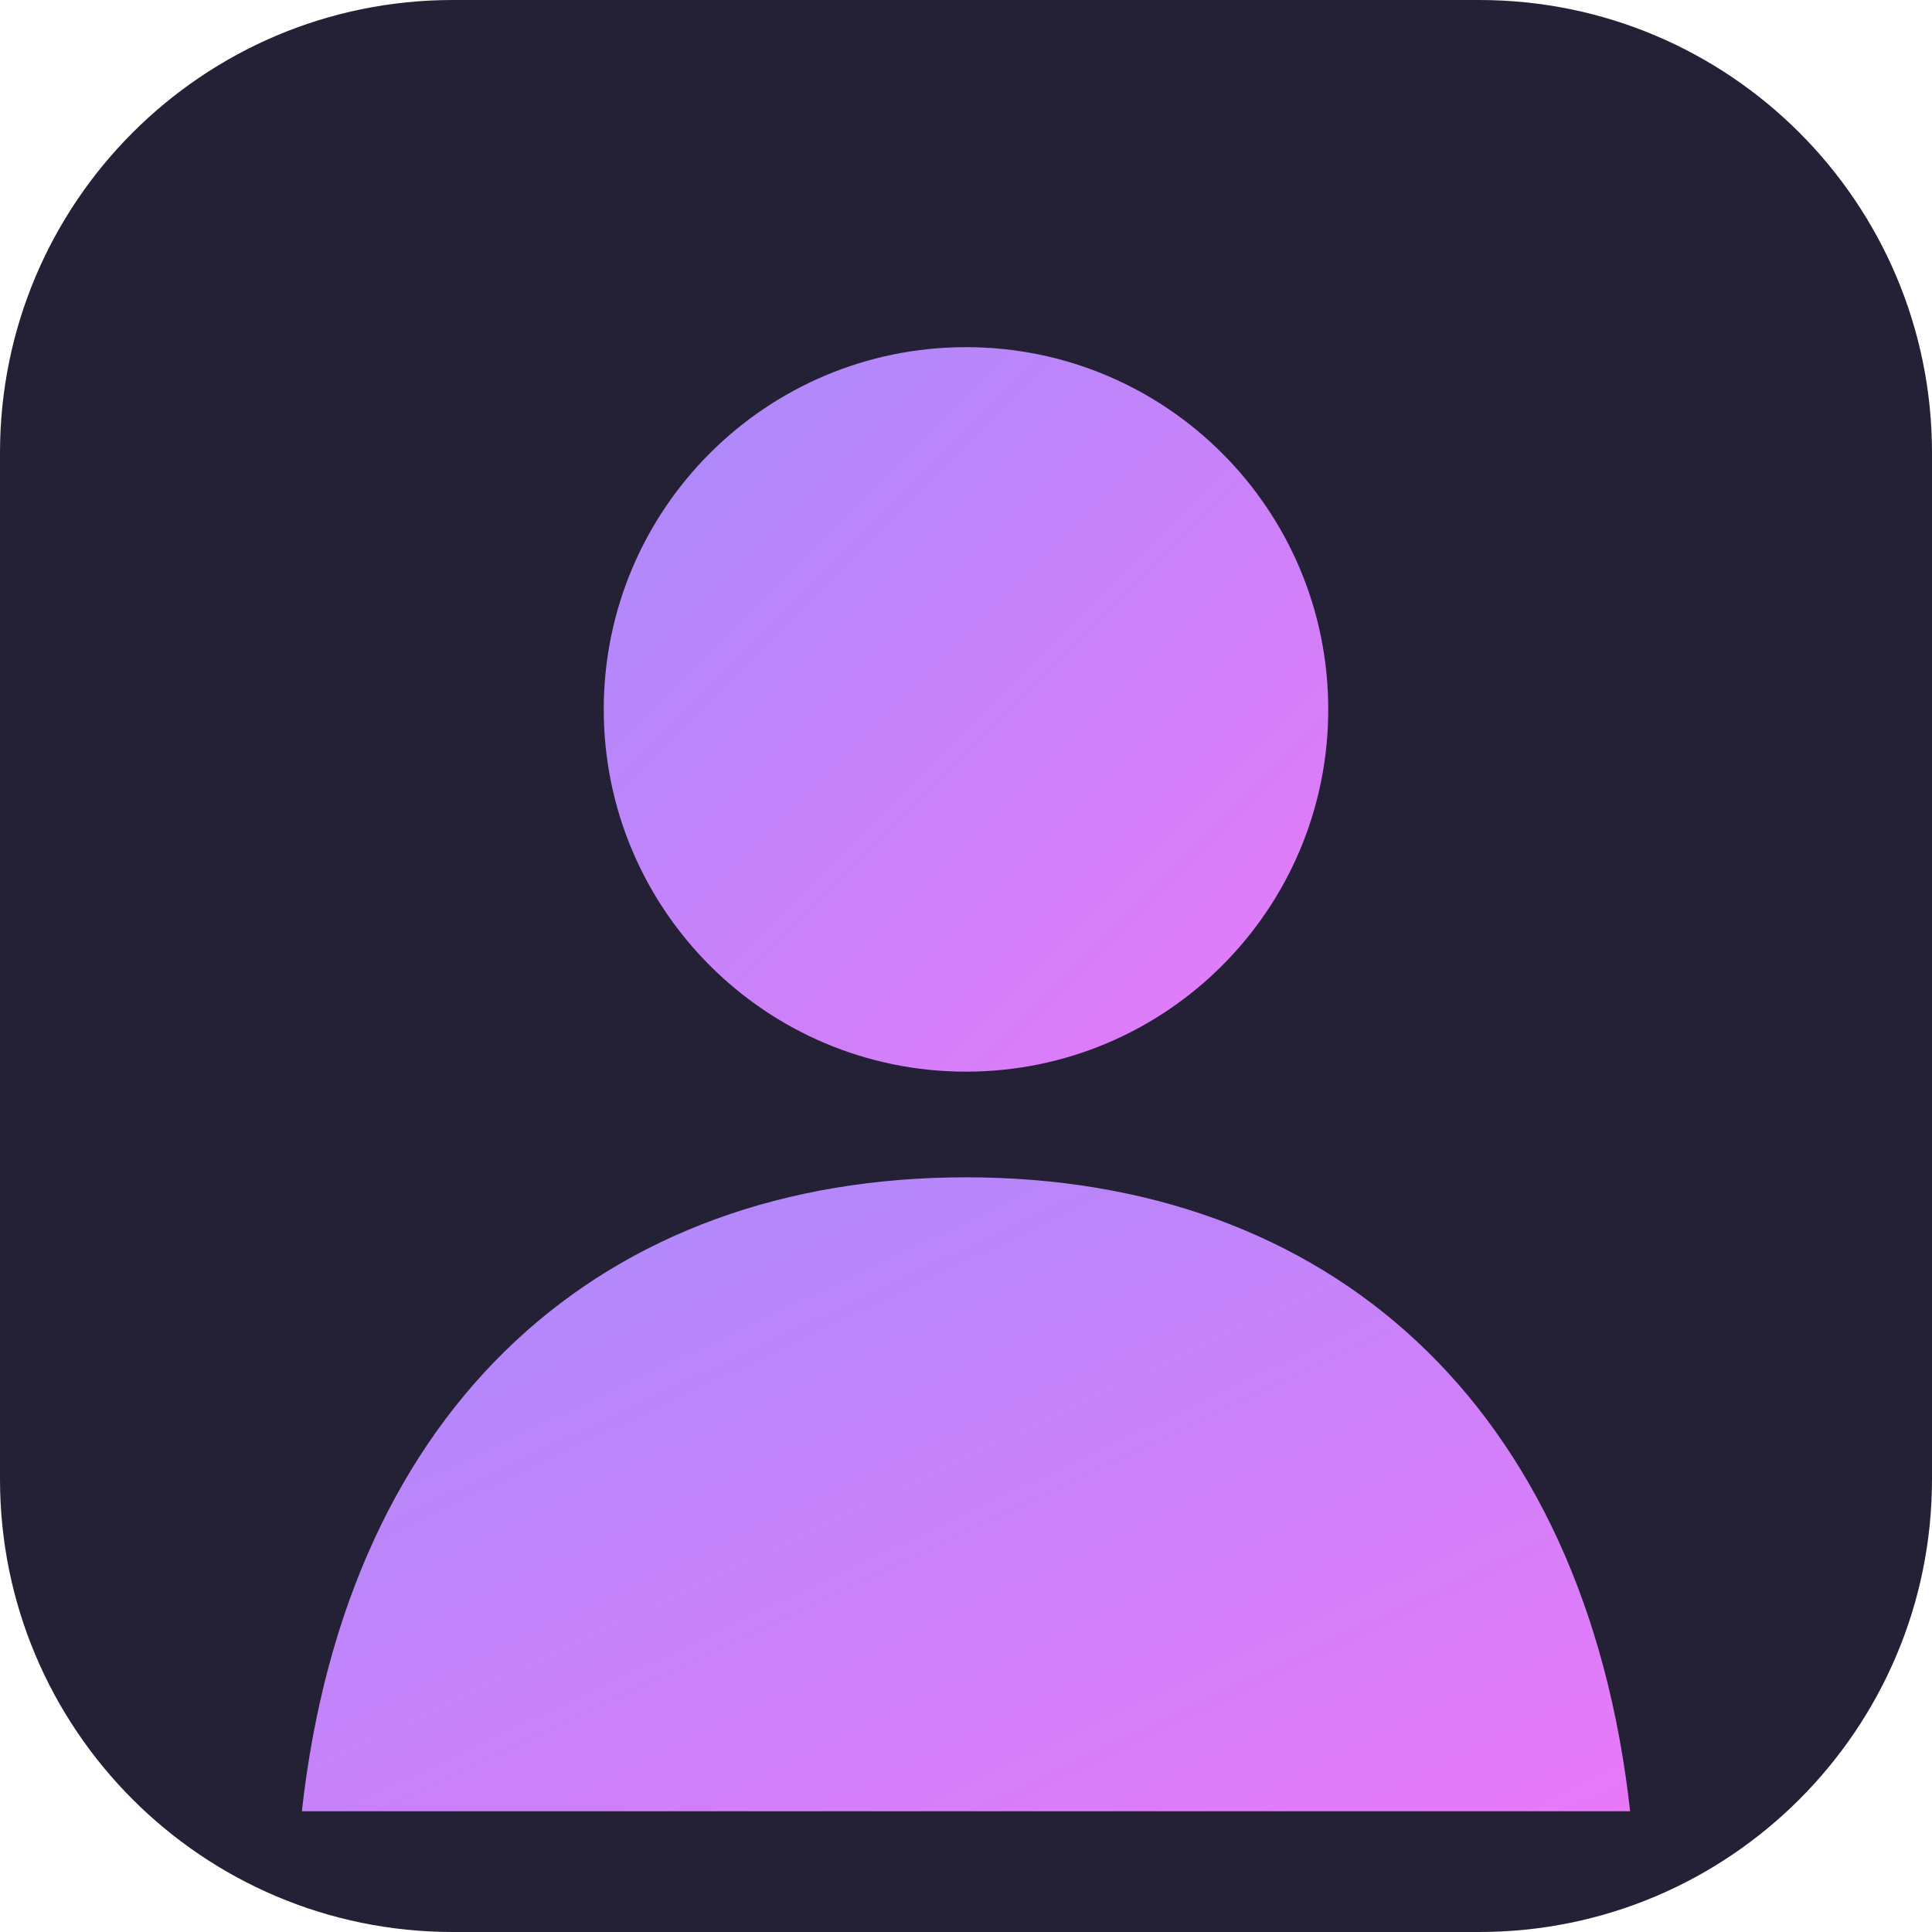
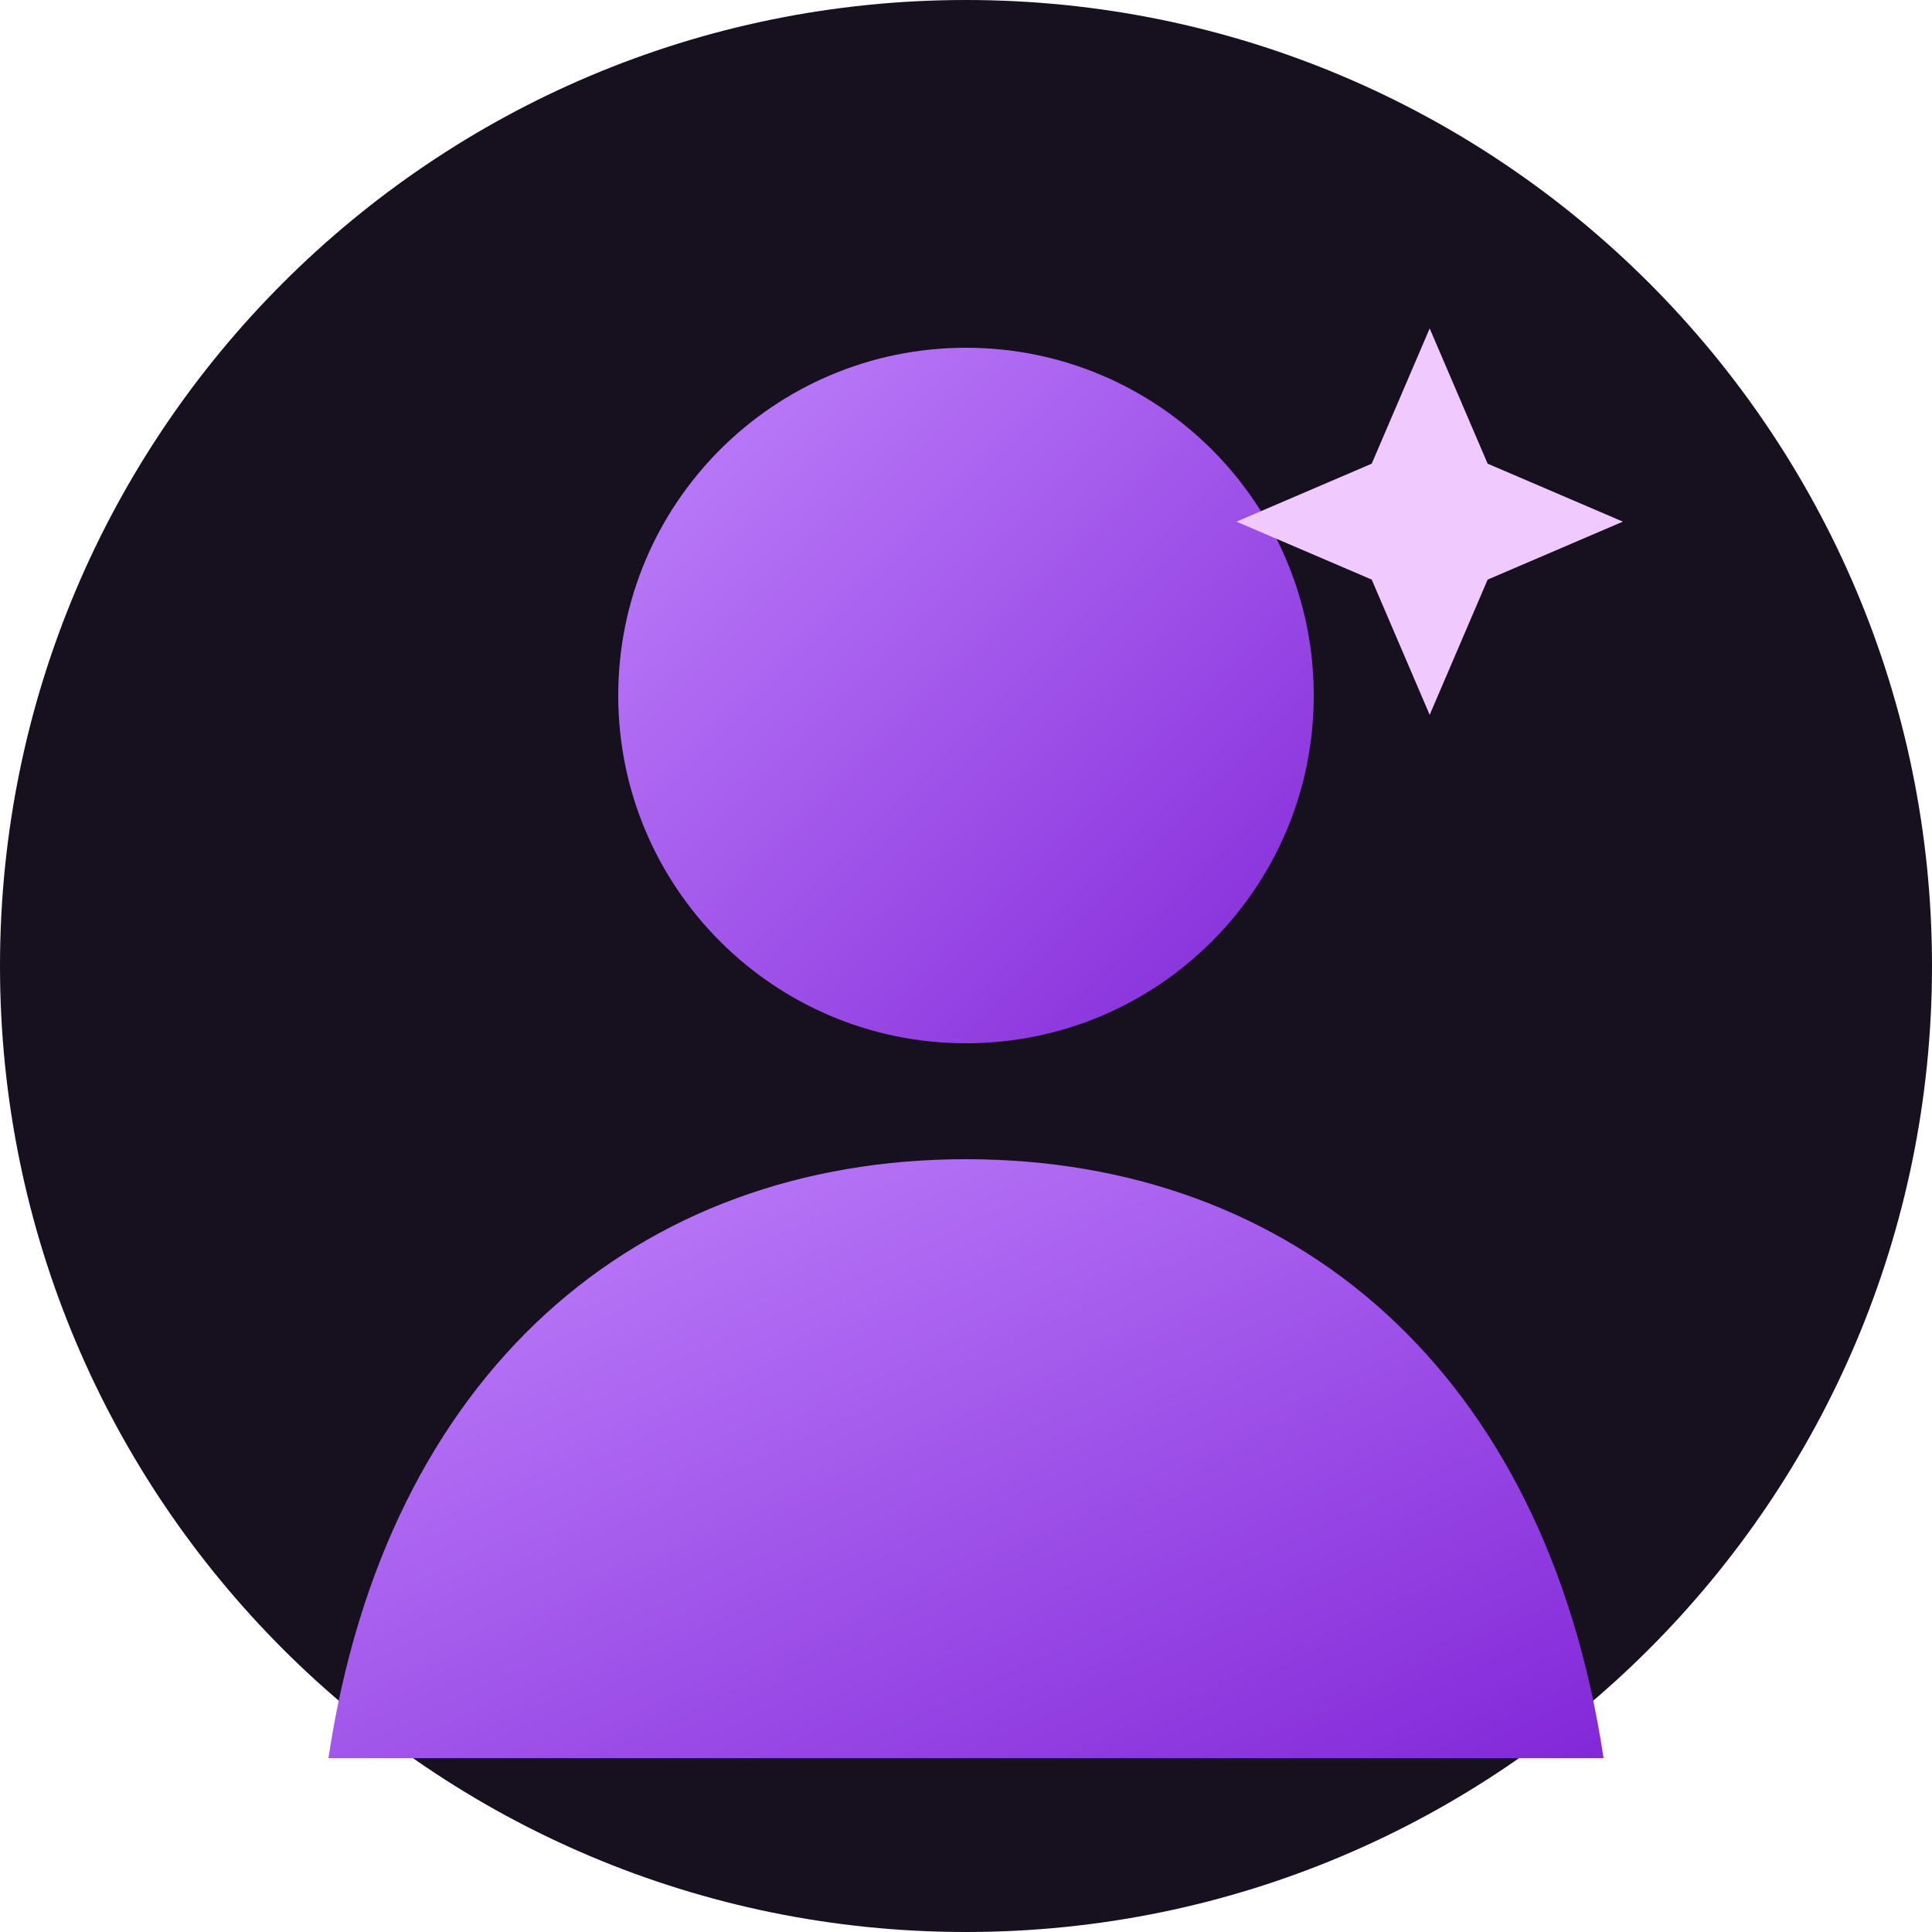
- <svg xmlns="http://www.w3.org/2000/svg" viewBox="0 0 128 128">
+ <svg xmlns="http://www.w3.org/2000/svg" viewBox="0 0 100 100">
  <defs>
    <linearGradient id="g" x1="0" y1="0" x2="1" y2="1">
-       <stop stop-color="#a78bfa" />
-       <stop offset="1" stop-color="#e879f9" />
+       <stop stop-color="#c084fc" />
+       <stop offset="1" stop-color="#8328d9" />
    </linearGradient>
  </defs>
-   <rect width="128" height="128" rx="30" fill="#242036" />
-   <circle cx="64" cy="47" r="24" fill="url(#g)" />
-   <path d="M20 120c3-27 20-42 44-42s41 15 44 42" fill="url(#g)" />
+   <rect width="100" height="100" rx="50" fill="#17101f" />
+   <circle cx="50" cy="36" r="18" fill="url(#g)" />
+   <path d="M17 91c3-20 16-31 33-31s30 11 33 31" fill="url(#g)" />
+   <path d="m74 17 3 7 7 3-7 3-3 7-3-7-7-3 7-3z" fill="#f0caff" />
</svg>
